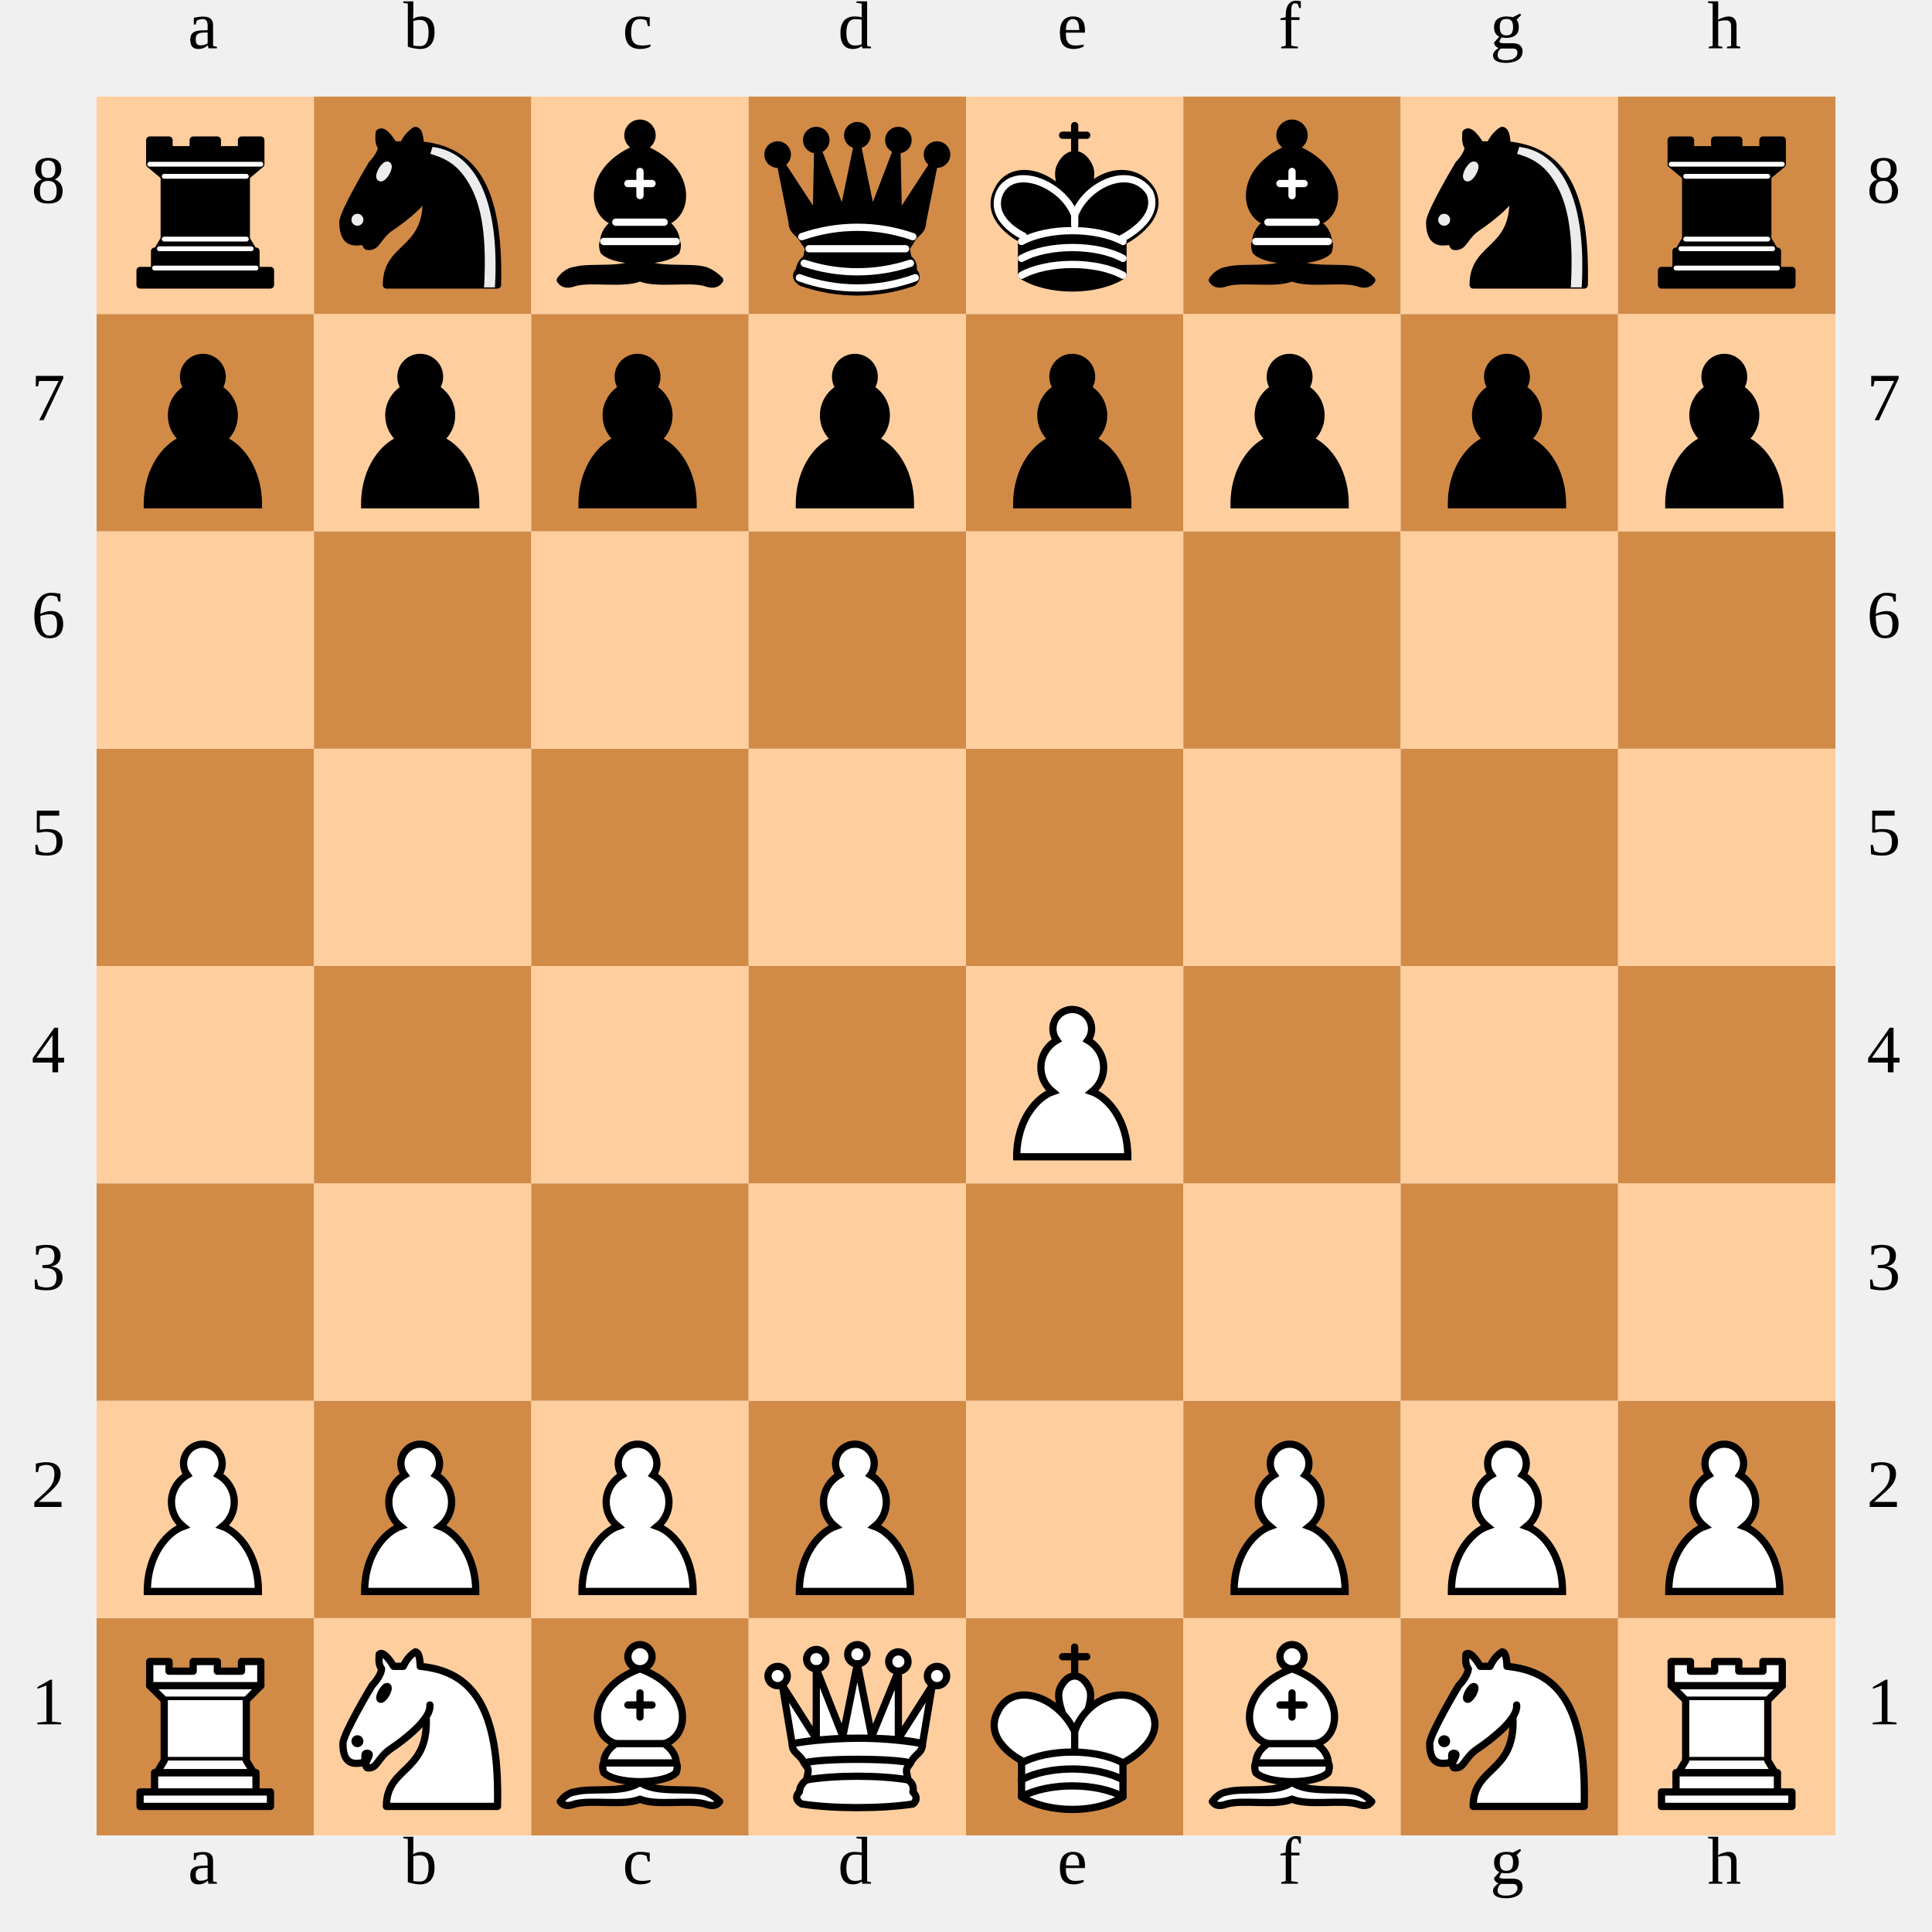
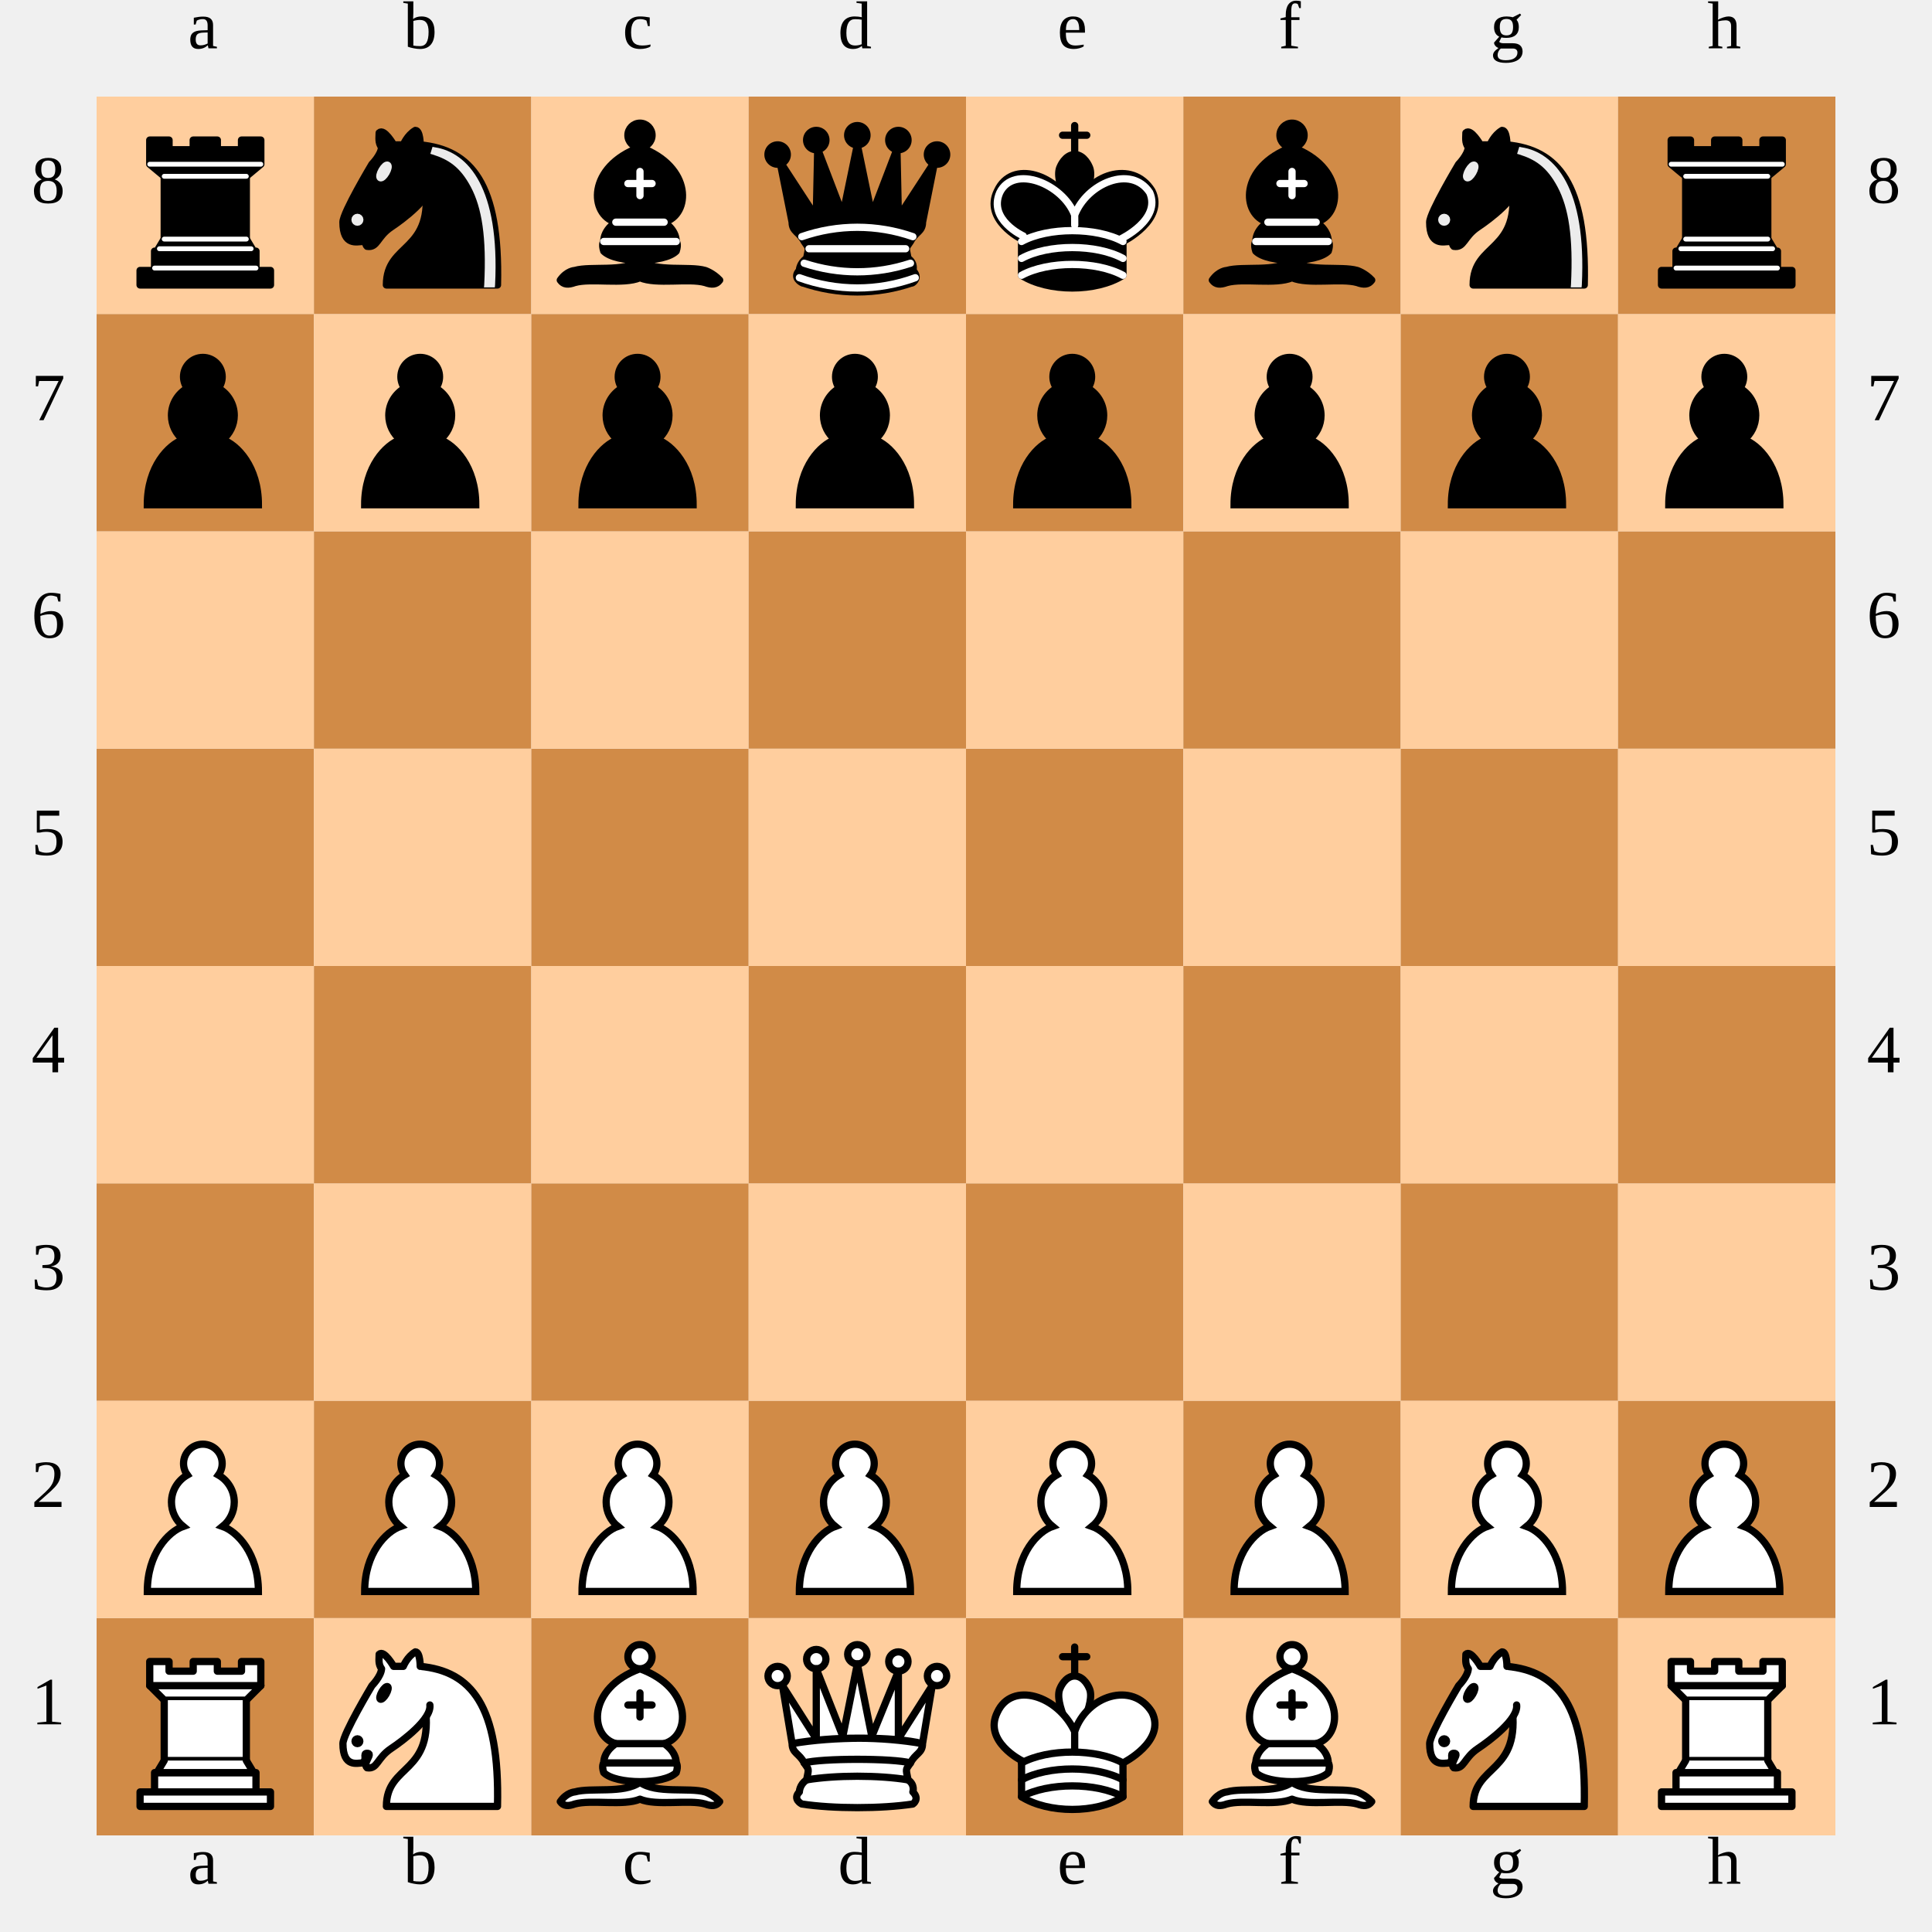
<svg xmlns="http://www.w3.org/2000/svg" xmlns:xlink="http://www.w3.org/1999/xlink" version="1.1" viewBox="0 0 400 400">
  <defs>
    <g class="white pawn" id="white-pawn">
      <path d="M22 9c-2.21 0-4 1.79-4 4 0 .89.29 1.71.78 2.38-1.95 1.12-3.28 3.21-3.28 5.62 0 2.03.94 3.84 2.41 5.03-3 1.06-7.41 5.55-7.41 13.47h23c0-7.92-4.41-12.41-7.41-13.47 1.47-1.19 2.41-3 2.41-5.03 0-2.41-1.33-4.5-3.28-5.62.49-.67.78-1.49.78-2.38 0-2.21-1.79-4-4-4z" fill="#fff" stroke="#000" stroke-linecap="round" stroke-width="1.5" />
    </g>
    <g class="white knight" fill="none" fill-rule="evenodd" id="white-knight" stroke="#000" stroke-linecap="round" stroke-linejoin="round" stroke-width="1.5">
      <path d="M 22,10 C 32.5,11 38.5,18 38,39 L 15,39 C 15,30 25,32.5 23,18" style="fill:#ffffff; stroke:#000000;" />
      <path d="M 24,18 C 24.38,20.91 18.45,25.37 16,27 C 13,29 13.18,31.34 11,31 C 9.958,30.06 12.41,27.96 11,28 C 10,28 11.19,29.23 10,30 C 9,30 5.997,31 6,26 C 6,24 12,14 12,14 C 12,14 13.89,12.1 14,10.5 C 13.27,9.506 13.5,8.5 13.5,7.5 C 14.5,6.5 16.5,10 16.5,10 L 18.5,10 C 18.5,10 19.28,8.008 21,7 C 22,7 22,10 22,10" style="fill:#ffffff; stroke:#000000;" />
      <path d="M 9.5 25.5 A 0.5 0.5 0 1 1 8.5,25.5 A 0.5 0.5 0 1 1 9.5 25.5 z" style="fill:#000000; stroke:#000000;" />
      <path d="M 15 15.5 A 0.5 1.5 0 1 1 14,15.5 A 0.5 1.5 0 1 1 15 15.5 z" style="fill:#000000; stroke:#000000;" transform="matrix(0.866,0.5,-0.5,0.866,9.693,-5.173)" />
    </g>
    <g class="white bishop" fill="none" fill-rule="evenodd" id="white-bishop" stroke="#000" stroke-linecap="round" stroke-linejoin="round" stroke-width="1.5">
      <g fill="#fff" stroke-linecap="butt">
        <path d="M9 36c3.39-.97 10.11.43 13.5-2 3.39 2.43 10.11 1.03 13.5 2 0 0 1.65.54 3 2-.68.97-1.65.99-3 .5-3.39-.97-10.11.46-13.5-1-3.39 1.46-10.11.03-13.5 1-1.354.49-2.323.47-3-.5 1.354-1.94 3-2 3-2zM15 32c2.5 2.5 12.5 2.5 15 0 .5-1.5 0-2 0-2 0-2.5-2.5-4-2.5-4 5.5-1.5 6-11.5-5-15.5-11 4-10.5 14-5 15.5 0 0-2.5 1.5-2.5 4 0 0-.5.5 0 2zM25 8a2.5 2.5 0 1 1-5 0 2.5 2.5 0 1 1 5 0z" />
      </g>
      <path d="M17.5 26h10M15 30h15m-7.5-14.5v5M20 18h5" stroke-linejoin="miter" />
    </g>
    <g class="white rook" fill="#fff" fill-rule="evenodd" id="white-rook" stroke="#000" stroke-linecap="round" stroke-linejoin="round" stroke-width="1.5">
      <path d="M9 39h27v-3H9v3zM12 36v-4h21v4H12zM11 14V9h4v2h5V9h5v2h5V9h4v5" stroke-linecap="butt" />
      <path d="M34 14l-3 3H14l-3-3" />
      <path d="M31 17v12.5H14V17" stroke-linecap="butt" stroke-linejoin="miter" />
      <path d="M31 29.5l1.5 2.5h-20l1.5-2.5" />
      <path d="M11 14h23" fill="none" stroke-linejoin="miter" />
    </g>
    <g class="white queen" fill="#fff" fill-rule="evenodd" id="white-queen" stroke="#000" stroke-linecap="round" stroke-linejoin="round" stroke-width="1.5">
      <path d="M8 12a2 2 0 1 1-4 0 2 2 0 1 1 4 0zM24.5 7.5a2 2 0 1 1-4 0 2 2 0 1 1 4 0zM41 12a2 2 0 1 1-4 0 2 2 0 1 1 4 0zM16 8.5a2 2 0 1 1-4 0 2 2 0 1 1 4 0zM33 9a2 2 0 1 1-4 0 2 2 0 1 1 4 0z" />
      <path d="M9 26c8.5-1.5 21-1.5 27 0l2-12-7 11V11l-5.5 13.5-3-15-3 15-5.5-14V25L7 14l2 12zM9 26c0 2 1.5 2 2.5 4 1 1.5 1 1 .5 3.5-1.5 1-1.5 2.5-1.5 2.5-1.5 1.5.5 2.5.5 2.5 6.5 1 16.5 1 23 0 0 0 1.5-1 0-2.5 0 0 .5-1.5-1-2.5-.5-2.5-.5-2 .5-3.5 1-2 2.5-2 2.5-4-8.5-1.5-18.5-1.5-27 0z" stroke-linecap="butt" />
      <path d="M11.5 30c3.5-1 18.5-1 22 0M12 33.5c6-1 15-1 21 0" fill="none" />
    </g>
    <g class="white king" fill="none" fill-rule="evenodd" id="white-king" stroke="#000" stroke-linecap="round" stroke-linejoin="round" stroke-width="1.5">
      <path d="M22.5 11.63V6M20 8h5" stroke-linejoin="miter" />
      <path d="M22.5 25s4.5-7.5 3-10.5c0 0-1-2.5-3-2.5s-3 2.5-3 2.5c-1.5 3 3 10.5 3 10.5" fill="#fff" stroke-linecap="butt" stroke-linejoin="miter" />
      <path d="M11.5 37c5.5 3.5 15.5 3.5 21 0v-7s9-4.5 6-10.5c-4-6.5-13.5-3.5-16 4V27v-3.5c-3.5-7.5-13-10.5-16-4-3 6 5 10 5 10V37z" fill="#fff" />
      <path d="M11.5 30c5.5-3 15.5-3 21 0m-21 3.5c5.5-3 15.5-3 21 0m-21 3.5c5.5-3 15.5-3 21 0" />
    </g>
    <g class="black pawn" id="black-pawn">
      <path d="M22 9c-2.21 0-4 1.79-4 4 0 .89.29 1.71.78 2.38-1.95 1.12-3.28 3.21-3.28 5.62 0 2.03.94 3.84 2.41 5.03-3 1.06-7.41 5.55-7.41 13.47h23c0-7.92-4.41-12.41-7.41-13.47 1.47-1.19 2.41-3 2.41-5.03 0-2.41-1.33-4.5-3.28-5.62.49-.67.78-1.49.78-2.38 0-2.21-1.79-4-4-4z" stroke="#000" stroke-linecap="round" stroke-width="1.5" />
    </g>
    <g class="black knight" fill="none" fill-rule="evenodd" id="black-knight" stroke="#000" stroke-linecap="round" stroke-linejoin="round" stroke-width="1.5">
      <path d="M 22,10 C 32.5,11 38.5,18 38,39 L 15,39 C 15,30 25,32.5 23,18" style="fill:#000000; stroke:#000000;" />
      <path d="M 24,18 C 24.38,20.91 18.45,25.37 16,27 C 13,29 13.18,31.34 11,31 C 9.958,30.06 12.41,27.96 11,28 C 10,28 11.19,29.23 10,30 C 9,30 5.997,31 6,26 C 6,24 12,14 12,14 C 12,14 13.89,12.1 14,10.5 C 13.27,9.506 13.5,8.5 13.5,7.5 C 14.5,6.5 16.5,10 16.5,10 L 18.5,10 C 18.5,10 19.28,8.008 21,7 C 22,7 22,10 22,10" style="fill:#000000; stroke:#000000;" />
      <path d="M 9.5 25.5 A 0.5 0.5 0 1 1 8.5,25.5 A 0.5 0.5 0 1 1 9.5 25.5 z" style="fill:#ececec; stroke:#ececec;" />
      <path d="M 15 15.5 A 0.5 1.5 0 1 1 14,15.5 A 0.5 1.5 0 1 1 15 15.5 z" style="fill:#ececec; stroke:#ececec;" transform="matrix(0.866,0.5,-0.5,0.866,9.693,-5.173)" />
      <path d="M 24.55,10.4 L 24.1,11.85 L 24.6,12 C 27.75,13 30.25,14.49 32.5,18.75 C 34.75,23.01 35.75,29.06 35.25,39 L 35.2,39.5 L 37.45,39.5 L 37.5,39 C 38,28.94 36.62,22.15 34.25,17.66 C 31.88,13.17 28.46,11.02 25.06,10.5 L 24.55,10.4 z " style="fill:#ececec; stroke:none;" />
    </g>
    <g class="black bishop" fill="none" fill-rule="evenodd" id="black-bishop" stroke="#000" stroke-linecap="round" stroke-linejoin="round" stroke-width="1.5">
      <path d="M9 36c3.39-.97 10.11.43 13.5-2 3.39 2.43 10.11 1.03 13.5 2 0 0 1.65.54 3 2-.68.97-1.65.99-3 .5-3.39-.97-10.11.46-13.5-1-3.39 1.46-10.11.03-13.5 1-1.354.49-2.323.47-3-.5 1.354-1.94 3-2 3-2zm6-4c2.5 2.5 12.5 2.5 15 0 .5-1.5 0-2 0-2 0-2.5-2.5-4-2.5-4 5.5-1.5 6-11.5-5-15.5-11 4-10.5 14-5 15.5 0 0-2.5 1.5-2.5 4 0 0-.5.5 0 2zM25 8a2.5 2.5 0 1 1-5 0 2.5 2.5 0 1 1 5 0z" fill="#000" stroke-linecap="butt" />
      <path d="M17.5 26h10M15 30h15m-7.5-14.5v5M20 18h5" stroke="#fff" stroke-linejoin="miter" />
    </g>
    <g class="black rook" fill="#000" fill-rule="evenodd" id="black-rook" stroke="#000" stroke-linecap="round" stroke-linejoin="round" stroke-width="1.5">
      <path d="M9 39h27v-3H9v3zM12.5 32l1.5-2.5h17l1.5 2.5h-20zM12 36v-4h21v4H12z" stroke-linecap="butt" />
      <path d="M14 29.5v-13h17v13H14z" stroke-linecap="butt" stroke-linejoin="miter" />
      <path d="M14 16.5L11 14h23l-3 2.5H14zM11 14V9h4v2h5V9h5v2h5V9h4v5H11z" stroke-linecap="butt" />
      <path d="M12 35.5h21M13 31.5h19M14 29.5h17M14 16.5h17M11 14h23" fill="none" stroke="#fff" stroke-linejoin="miter" stroke-width="1" />
    </g>
    <g class="black queen" fill="#000" fill-rule="evenodd" id="black-queen" stroke="#000" stroke-linecap="round" stroke-linejoin="round" stroke-width="1.5">
      <g fill="#000" stroke="none">
        <circle cx="6" cy="12" r="2.75" />
        <circle cx="14" cy="9" r="2.75" />
        <circle cx="22.5" cy="8" r="2.75" />
        <circle cx="31" cy="9" r="2.75" />
        <circle cx="39" cy="12" r="2.75" />
      </g>
      <path d="M9 26c8.5-1.5 21-1.5 27 0l2.5-12.5L31 25l-.3-14.1-5.2 13.6-3-14.5-3 14.5-5.2-13.6L14 25 6.5 13.5 9 26zM9 26c0 2 1.5 2 2.5 4 1 1.5 1 1 .5 3.5-1.5 1-1.5 2.5-1.5 2.5-1.5 1.5.5 2.5.5 2.5 6.5 1 16.5 1 23 0 0 0 1.5-1 0-2.5 0 0 .5-1.5-1-2.5-.5-2.5-.5-2 .5-3.5 1-2 2.5-2 2.5-4-8.5-1.5-18.5-1.5-27 0z" stroke-linecap="butt" />
      <path d="M11 38.5a35 35 1 0 0 23 0" fill="none" stroke-linecap="butt" />
      <path d="M11 29a35 35 1 0 1 23 0M12.5 31.5h20M11.5 34.5a35 35 1 0 0 22 0M10.5 37.5a35 35 1 0 0 24 0" fill="none" stroke="#fff" />
    </g>
    <g class="black king" fill="none" fill-rule="evenodd" id="black-king" stroke="#000" stroke-linecap="round" stroke-linejoin="round" stroke-width="1.5">
      <path d="M22.5 11.63V6" stroke-linejoin="miter" />
      <path d="M22.5 25s4.5-7.5 3-10.5c0 0-1-2.5-3-2.5s-3 2.5-3 2.5c-1.5 3 3 10.5 3 10.5" fill="#000" stroke-linecap="butt" stroke-linejoin="miter" />
      <path d="M11.5 37c5.5 3.5 15.5 3.5 21 0v-7s9-4.5 6-10.5c-4-6.5-13.5-3.5-16 4V27v-3.5c-3.5-7.5-13-10.5-16-4-3 6 5 10 5 10V37z" fill="#000" />
      <path d="M20 8h5" stroke-linejoin="miter" />
      <path d="M32 29.5s8.5-4 6.03-9.65C34.15 14 25 18 22.5 24.5l.01 2.1-.01-2.1C20 18 9.906 14 6.997 19.85c-2.497 5.65 4.853 9 4.853 9M11.5 30c5.5-3 15.5-3 21 0m-21 3.5c5.5-3 15.5-3 21 0m-21 3.5c5.5-3 15.5-3 21 0" stroke="#fff" />
    </g>
  </defs>
  <rect class="square dark a1" fill="#d18b47" height="45" stroke="none" width="45" x="20" y="335" />
  <use transform="translate(20, 335)" xlink:href="#white-rook" />
  <rect class="square light b1" fill="#ffce9e" height="45" stroke="none" width="45" x="65" y="335" />
  <use transform="translate(65, 335)" xlink:href="#white-knight" />
  <rect class="square dark c1" fill="#d18b47" height="45" stroke="none" width="45" x="110" y="335" />
  <use transform="translate(110, 335)" xlink:href="#white-bishop" />
  <rect class="square light d1" fill="#ffce9e" height="45" stroke="none" width="45" x="155" y="335" />
  <use transform="translate(155, 335)" xlink:href="#white-queen" />
  <rect class="square dark e1" fill="#d18b47" height="45" stroke="none" width="45" x="200" y="335" />
  <use transform="translate(200, 335)" xlink:href="#white-king" />
  <rect class="square light f1" fill="#ffce9e" height="45" stroke="none" width="45" x="245" y="335" />
  <use transform="translate(245, 335)" xlink:href="#white-bishop" />
  <rect class="square dark g1" fill="#d18b47" height="45" stroke="none" width="45" x="290" y="335" />
  <use transform="translate(290, 335)" xlink:href="#white-knight" />
  <rect class="square light h1" fill="#ffce9e" height="45" stroke="none" width="45" x="335" y="335" />
  <use transform="translate(335, 335)" xlink:href="#white-rook" />
  <rect class="square light a2" fill="#ffce9e" height="45" stroke="none" width="45" x="20" y="290" />
  <use transform="translate(20, 290)" xlink:href="#white-pawn" />
  <rect class="square dark b2" fill="#d18b47" height="45" stroke="none" width="45" x="65" y="290" />
  <use transform="translate(65, 290)" xlink:href="#white-pawn" />
  <rect class="square light c2" fill="#ffce9e" height="45" stroke="none" width="45" x="110" y="290" />
  <use transform="translate(110, 290)" xlink:href="#white-pawn" />
  <rect class="square dark d2" fill="#d18b47" height="45" stroke="none" width="45" x="155" y="290" />
  <use transform="translate(155, 290)" xlink:href="#white-pawn" />
  <rect class="square light e2" fill="#ffce9e" height="45" stroke="none" width="45" x="200" y="290" />
+   <use transform="translate(200, 290)" xlink:href="#white-pawn" />
  <rect class="square dark f2" fill="#d18b47" height="45" stroke="none" width="45" x="245" y="290" />
  <use transform="translate(245, 290)" xlink:href="#white-pawn" />
  <rect class="square light g2" fill="#ffce9e" height="45" stroke="none" width="45" x="290" y="290" />
  <use transform="translate(290, 290)" xlink:href="#white-pawn" />
  <rect class="square dark h2" fill="#d18b47" height="45" stroke="none" width="45" x="335" y="290" />
  <use transform="translate(335, 290)" xlink:href="#white-pawn" />
  <rect class="square dark a3" fill="#d18b47" height="45" stroke="none" width="45" x="20" y="245" />
  <rect class="square light b3" fill="#ffce9e" height="45" stroke="none" width="45" x="65" y="245" />
  <rect class="square dark c3" fill="#d18b47" height="45" stroke="none" width="45" x="110" y="245" />
  <rect class="square light d3" fill="#ffce9e" height="45" stroke="none" width="45" x="155" y="245" />
  <rect class="square dark e3" fill="#d18b47" height="45" stroke="none" width="45" x="200" y="245" />
  <rect class="square light f3" fill="#ffce9e" height="45" stroke="none" width="45" x="245" y="245" />
  <rect class="square dark g3" fill="#d18b47" height="45" stroke="none" width="45" x="290" y="245" />
  <rect class="square light h3" fill="#ffce9e" height="45" stroke="none" width="45" x="335" y="245" />
  <rect class="square light a4" fill="#ffce9e" height="45" stroke="none" width="45" x="20" y="200" />
  <rect class="square dark b4" fill="#d18b47" height="45" stroke="none" width="45" x="65" y="200" />
  <rect class="square light c4" fill="#ffce9e" height="45" stroke="none" width="45" x="110" y="200" />
  <rect class="square dark d4" fill="#d18b47" height="45" stroke="none" width="45" x="155" y="200" />
  <rect class="square light e4" fill="#ffce9e" height="45" stroke="none" width="45" x="200" y="200" />
-   <use transform="translate(200, 200)" xlink:href="#white-pawn" />
  <rect class="square dark f4" fill="#d18b47" height="45" stroke="none" width="45" x="245" y="200" />
  <rect class="square light g4" fill="#ffce9e" height="45" stroke="none" width="45" x="290" y="200" />
  <rect class="square dark h4" fill="#d18b47" height="45" stroke="none" width="45" x="335" y="200" />
  <rect class="square dark a5" fill="#d18b47" height="45" stroke="none" width="45" x="20" y="155" />
  <rect class="square light b5" fill="#ffce9e" height="45" stroke="none" width="45" x="65" y="155" />
  <rect class="square dark c5" fill="#d18b47" height="45" stroke="none" width="45" x="110" y="155" />
  <rect class="square light d5" fill="#ffce9e" height="45" stroke="none" width="45" x="155" y="155" />
  <rect class="square dark e5" fill="#d18b47" height="45" stroke="none" width="45" x="200" y="155" />
  <rect class="square light f5" fill="#ffce9e" height="45" stroke="none" width="45" x="245" y="155" />
  <rect class="square dark g5" fill="#d18b47" height="45" stroke="none" width="45" x="290" y="155" />
  <rect class="square light h5" fill="#ffce9e" height="45" stroke="none" width="45" x="335" y="155" />
  <rect class="square light a6" fill="#ffce9e" height="45" stroke="none" width="45" x="20" y="110" />
  <rect class="square dark b6" fill="#d18b47" height="45" stroke="none" width="45" x="65" y="110" />
  <rect class="square light c6" fill="#ffce9e" height="45" stroke="none" width="45" x="110" y="110" />
  <rect class="square dark d6" fill="#d18b47" height="45" stroke="none" width="45" x="155" y="110" />
  <rect class="square light e6" fill="#ffce9e" height="45" stroke="none" width="45" x="200" y="110" />
  <rect class="square dark f6" fill="#d18b47" height="45" stroke="none" width="45" x="245" y="110" />
  <rect class="square light g6" fill="#ffce9e" height="45" stroke="none" width="45" x="290" y="110" />
  <rect class="square dark h6" fill="#d18b47" height="45" stroke="none" width="45" x="335" y="110" />
  <rect class="square dark a7" fill="#d18b47" height="45" stroke="none" width="45" x="20" y="65" />
  <use transform="translate(20, 65)" xlink:href="#black-pawn" />
  <rect class="square light b7" fill="#ffce9e" height="45" stroke="none" width="45" x="65" y="65" />
  <use transform="translate(65, 65)" xlink:href="#black-pawn" />
  <rect class="square dark c7" fill="#d18b47" height="45" stroke="none" width="45" x="110" y="65" />
  <use transform="translate(110, 65)" xlink:href="#black-pawn" />
  <rect class="square light d7" fill="#ffce9e" height="45" stroke="none" width="45" x="155" y="65" />
  <use transform="translate(155, 65)" xlink:href="#black-pawn" />
  <rect class="square dark e7" fill="#d18b47" height="45" stroke="none" width="45" x="200" y="65" />
  <use transform="translate(200, 65)" xlink:href="#black-pawn" />
  <rect class="square light f7" fill="#ffce9e" height="45" stroke="none" width="45" x="245" y="65" />
  <use transform="translate(245, 65)" xlink:href="#black-pawn" />
  <rect class="square dark g7" fill="#d18b47" height="45" stroke="none" width="45" x="290" y="65" />
  <use transform="translate(290, 65)" xlink:href="#black-pawn" />
  <rect class="square light h7" fill="#ffce9e" height="45" stroke="none" width="45" x="335" y="65" />
  <use transform="translate(335, 65)" xlink:href="#black-pawn" />
  <rect class="square light a8" fill="#ffce9e" height="45" stroke="none" width="45" x="20" y="20" />
  <use transform="translate(20, 20)" xlink:href="#black-rook" />
  <rect class="square dark b8" fill="#d18b47" height="45" stroke="none" width="45" x="65" y="20" />
  <use transform="translate(65, 20)" xlink:href="#black-knight" />
  <rect class="square light c8" fill="#ffce9e" height="45" stroke="none" width="45" x="110" y="20" />
  <use transform="translate(110, 20)" xlink:href="#black-bishop" />
  <rect class="square dark d8" fill="#d18b47" height="45" stroke="none" width="45" x="155" y="20" />
  <use transform="translate(155, 20)" xlink:href="#black-queen" />
  <rect class="square light e8" fill="#ffce9e" height="45" stroke="none" width="45" x="200" y="20" />
  <use transform="translate(200, 20)" xlink:href="#black-king" />
  <rect class="square dark f8" fill="#d18b47" height="45" stroke="none" width="45" x="245" y="20" />
  <use transform="translate(245, 20)" xlink:href="#black-bishop" />
  <rect class="square light g8" fill="#ffce9e" height="45" stroke="none" width="45" x="290" y="20" />
  <use transform="translate(290, 20)" xlink:href="#black-knight" />
  <rect class="square dark h8" fill="#d18b47" height="45" stroke="none" width="45" x="335" y="20" />
  <use transform="translate(335, 20)" xlink:href="#black-rook" />
  <text alignment-baseline="middle" font-size="14" text-anchor="middle" x="42" y="10">a</text>
  <text alignment-baseline="middle" font-size="14" text-anchor="middle" x="42" y="390">a</text>
  <text alignment-baseline="middle" font-size="14" text-anchor="middle" x="87" y="10">b</text>
  <text alignment-baseline="middle" font-size="14" text-anchor="middle" x="87" y="390">b</text>
  <text alignment-baseline="middle" font-size="14" text-anchor="middle" x="132" y="10">c</text>
  <text alignment-baseline="middle" font-size="14" text-anchor="middle" x="132" y="390">c</text>
  <text alignment-baseline="middle" font-size="14" text-anchor="middle" x="177" y="10">d</text>
  <text alignment-baseline="middle" font-size="14" text-anchor="middle" x="177" y="390">d</text>
  <text alignment-baseline="middle" font-size="14" text-anchor="middle" x="222" y="10">e</text>
  <text alignment-baseline="middle" font-size="14" text-anchor="middle" x="222" y="390">e</text>
  <text alignment-baseline="middle" font-size="14" text-anchor="middle" x="267" y="10">f</text>
  <text alignment-baseline="middle" font-size="14" text-anchor="middle" x="267" y="390">f</text>
  <text alignment-baseline="middle" font-size="14" text-anchor="middle" x="312" y="10">g</text>
  <text alignment-baseline="middle" font-size="14" text-anchor="middle" x="312" y="390">g</text>
  <text alignment-baseline="middle" font-size="14" text-anchor="middle" x="357" y="10">h</text>
  <text alignment-baseline="middle" font-size="14" text-anchor="middle" x="357" y="390">h</text>
  <text alignment-baseline="middle" font-size="14" text-anchor="middle" x="10" y="357">1</text>
  <text alignment-baseline="middle" font-size="14" text-anchor="middle" x="390" y="357">1</text>
  <text alignment-baseline="middle" font-size="14" text-anchor="middle" x="10" y="312">2</text>
  <text alignment-baseline="middle" font-size="14" text-anchor="middle" x="390" y="312">2</text>
  <text alignment-baseline="middle" font-size="14" text-anchor="middle" x="10" y="267">3</text>
  <text alignment-baseline="middle" font-size="14" text-anchor="middle" x="390" y="267">3</text>
  <text alignment-baseline="middle" font-size="14" text-anchor="middle" x="10" y="222">4</text>
  <text alignment-baseline="middle" font-size="14" text-anchor="middle" x="390" y="222">4</text>
  <text alignment-baseline="middle" font-size="14" text-anchor="middle" x="10" y="177">5</text>
  <text alignment-baseline="middle" font-size="14" text-anchor="middle" x="390" y="177">5</text>
  <text alignment-baseline="middle" font-size="14" text-anchor="middle" x="10" y="132">6</text>
  <text alignment-baseline="middle" font-size="14" text-anchor="middle" x="390" y="132">6</text>
  <text alignment-baseline="middle" font-size="14" text-anchor="middle" x="10" y="87">7</text>
  <text alignment-baseline="middle" font-size="14" text-anchor="middle" x="390" y="87">7</text>
  <text alignment-baseline="middle" font-size="14" text-anchor="middle" x="10" y="42">8</text>
  <text alignment-baseline="middle" font-size="14" text-anchor="middle" x="390" y="42">8</text>
</svg>
